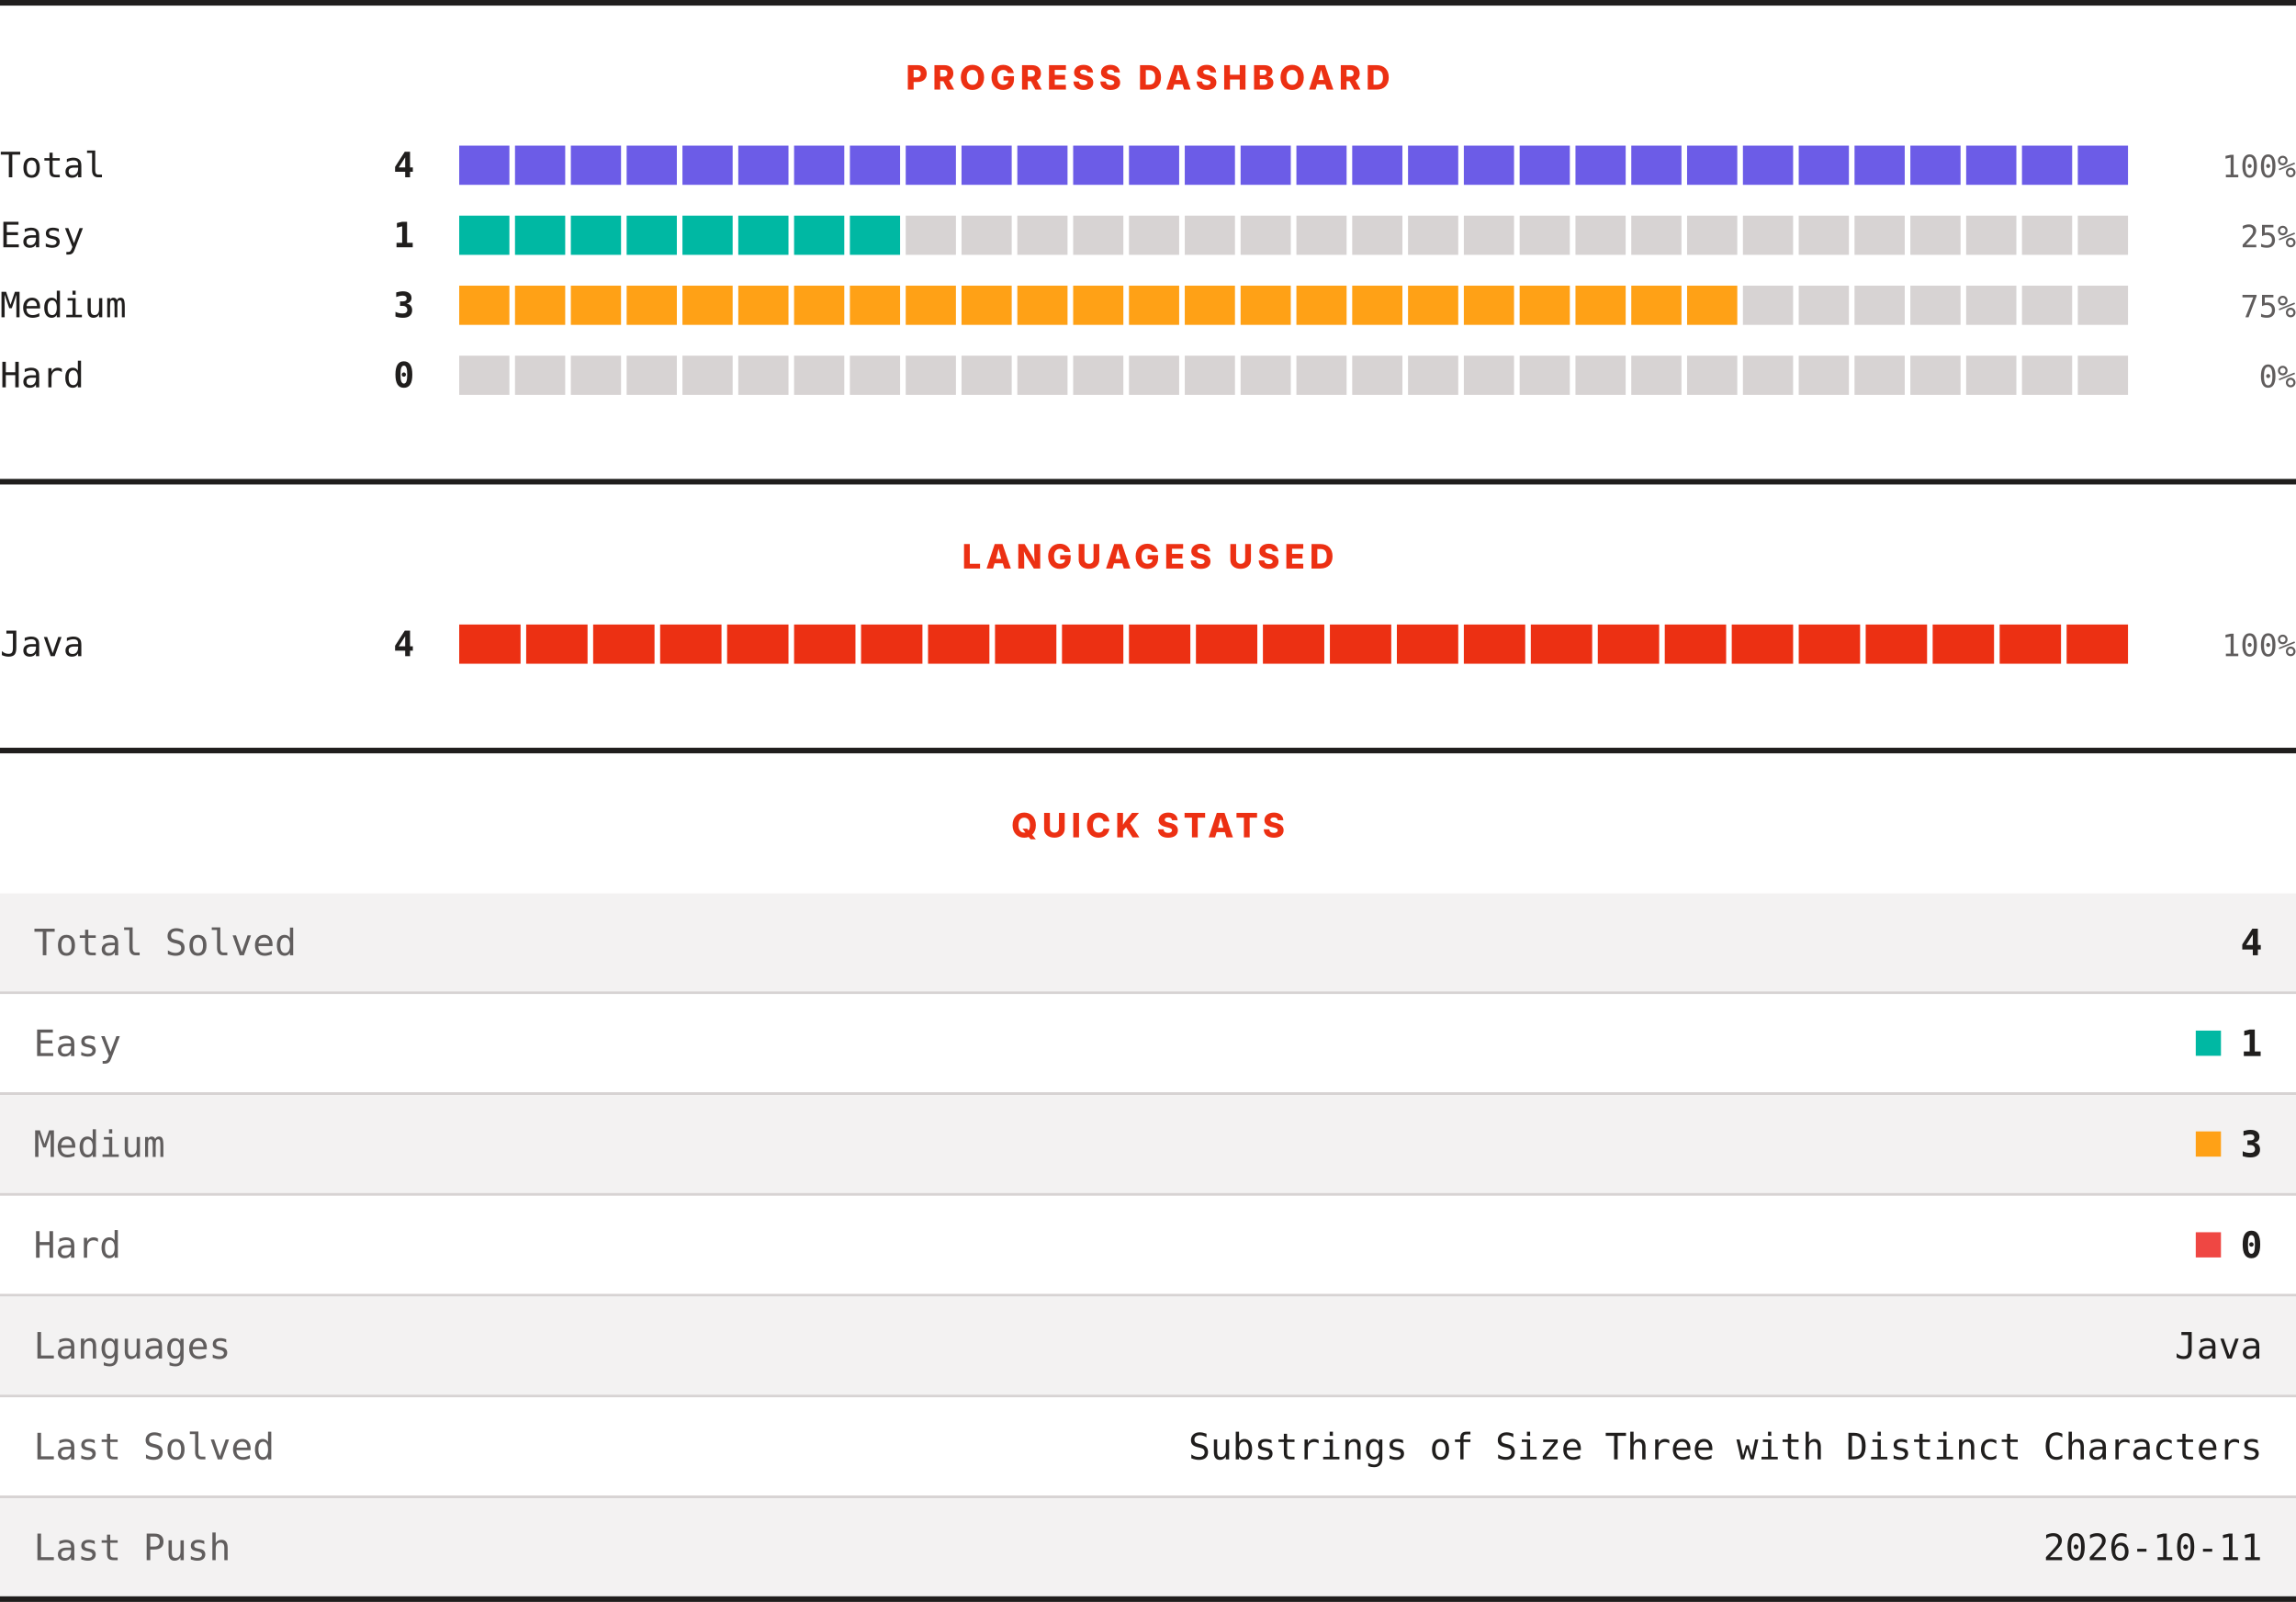
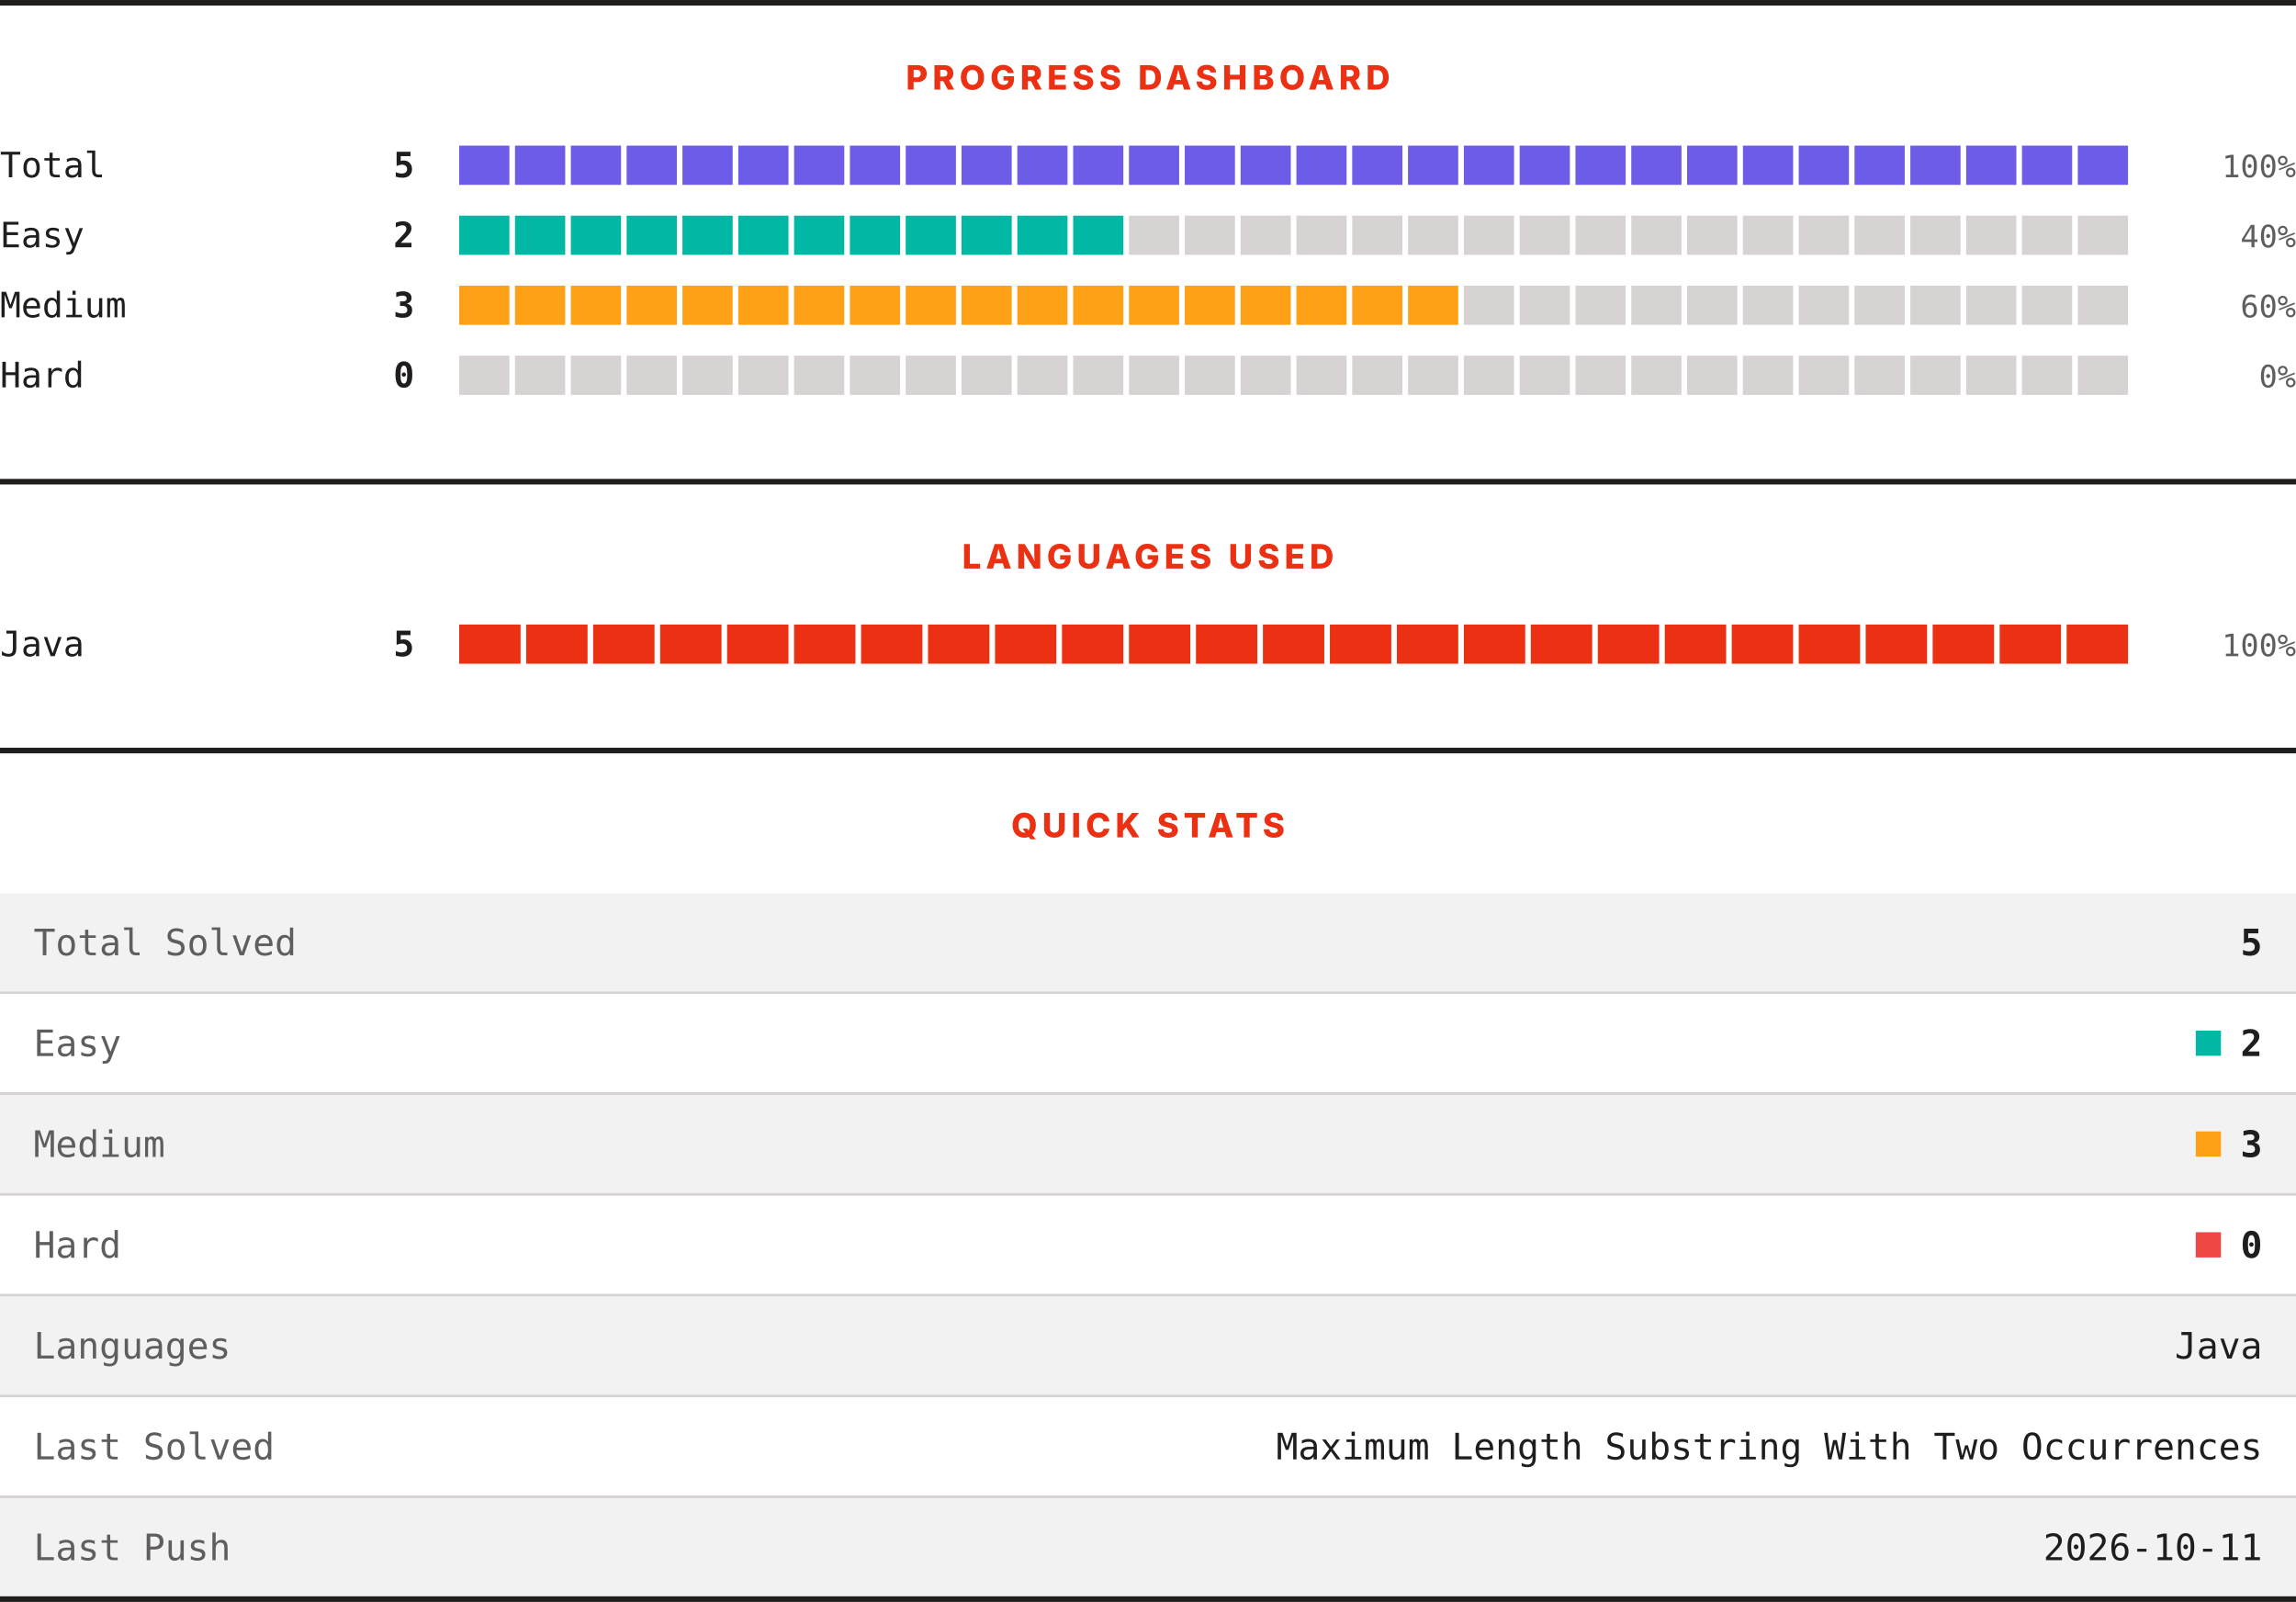
<svg xmlns="http://www.w3.org/2000/svg" width="820" height="572" viewBox="0 0 820 572" role="img" aria-label="LeetCode progress, languages and quick stats">
  <rect width="820" height="572" fill="#ffffff" />
  <rect x="0" y="0" width="820" height="2" fill="#201e1d" />
  <text x="410" y="32" text-anchor="middle" font-family="Archivo, system-ui, -apple-system, Segoe UI, sans-serif" font-size="12" font-weight="800" letter-spacing="1.68" fill="#ec3013">PROGRESS DASHBOARD</text>
  <text x="0" y="63.3" font-family="ui-monospace, SFMono-Regular, Menlo, Consolas, monospace" font-size="12.5" fill="#201e1d">Total</text>
-   <text x="148" y="63.3" text-anchor="end" font-family="ui-monospace, SFMono-Regular, Menlo, Consolas, monospace" font-size="12.5" font-weight="700" fill="#201e1d">4</text>
+   <text x="148" y="63.3" text-anchor="end" font-family="ui-monospace, SFMono-Regular, Menlo, Consolas, monospace" font-size="12.5" font-weight="700" fill="#201e1d">5</text>
  <rect x="164.00" y="52" width="17.93" height="14" fill="#6c5ce7" />
  <rect x="183.93" y="52" width="17.93" height="14" fill="#6c5ce7" />
  <rect x="203.87" y="52" width="17.93" height="14" fill="#6c5ce7" />
  <rect x="223.80" y="52" width="17.93" height="14" fill="#6c5ce7" />
  <rect x="243.73" y="52" width="17.93" height="14" fill="#6c5ce7" />
  <rect x="263.67" y="52" width="17.93" height="14" fill="#6c5ce7" />
  <rect x="283.60" y="52" width="17.93" height="14" fill="#6c5ce7" />
  <rect x="303.53" y="52" width="17.93" height="14" fill="#6c5ce7" />
  <rect x="323.47" y="52" width="17.93" height="14" fill="#6c5ce7" />
  <rect x="343.40" y="52" width="17.93" height="14" fill="#6c5ce7" />
  <rect x="363.33" y="52" width="17.93" height="14" fill="#6c5ce7" />
  <rect x="383.27" y="52" width="17.93" height="14" fill="#6c5ce7" />
  <rect x="403.20" y="52" width="17.93" height="14" fill="#6c5ce7" />
  <rect x="423.13" y="52" width="17.93" height="14" fill="#6c5ce7" />
  <rect x="443.07" y="52" width="17.93" height="14" fill="#6c5ce7" />
  <rect x="463.00" y="52" width="17.93" height="14" fill="#6c5ce7" />
  <rect x="482.93" y="52" width="17.93" height="14" fill="#6c5ce7" />
  <rect x="502.87" y="52" width="17.93" height="14" fill="#6c5ce7" />
  <rect x="522.80" y="52" width="17.93" height="14" fill="#6c5ce7" />
  <rect x="542.73" y="52" width="17.93" height="14" fill="#6c5ce7" />
  <rect x="562.67" y="52" width="17.93" height="14" fill="#6c5ce7" />
  <rect x="582.60" y="52" width="17.93" height="14" fill="#6c5ce7" />
  <rect x="602.53" y="52" width="17.93" height="14" fill="#6c5ce7" />
  <rect x="622.47" y="52" width="17.93" height="14" fill="#6c5ce7" />
  <rect x="642.40" y="52" width="17.93" height="14" fill="#6c5ce7" />
  <rect x="662.33" y="52" width="17.93" height="14" fill="#6c5ce7" />
  <rect x="682.27" y="52" width="17.93" height="14" fill="#6c5ce7" />
  <rect x="702.20" y="52" width="17.93" height="14" fill="#6c5ce7" />
  <rect x="722.13" y="52" width="17.93" height="14" fill="#6c5ce7" />
  <rect x="742.07" y="52" width="17.93" height="14" fill="#6c5ce7" />
  <text x="820" y="63.3" text-anchor="end" font-family="ui-monospace, SFMono-Regular, Menlo, Consolas, monospace" font-size="11" fill="#605d5d">100%</text>
  <text x="0" y="88.3" font-family="ui-monospace, SFMono-Regular, Menlo, Consolas, monospace" font-size="12.5" fill="#201e1d">Easy</text>
-   <text x="148" y="88.3" text-anchor="end" font-family="ui-monospace, SFMono-Regular, Menlo, Consolas, monospace" font-size="12.5" font-weight="700" fill="#201e1d">1</text>
+   <text x="148" y="88.3" text-anchor="end" font-family="ui-monospace, SFMono-Regular, Menlo, Consolas, monospace" font-size="12.5" font-weight="700" fill="#201e1d">2</text>
  <rect x="164.00" y="77" width="17.93" height="14" fill="#00b8a3" />
  <rect x="183.93" y="77" width="17.93" height="14" fill="#00b8a3" />
  <rect x="203.87" y="77" width="17.93" height="14" fill="#00b8a3" />
  <rect x="223.80" y="77" width="17.93" height="14" fill="#00b8a3" />
  <rect x="243.73" y="77" width="17.93" height="14" fill="#00b8a3" />
  <rect x="263.67" y="77" width="17.93" height="14" fill="#00b8a3" />
  <rect x="283.60" y="77" width="17.93" height="14" fill="#00b8a3" />
  <rect x="303.53" y="77" width="17.93" height="14" fill="#00b8a3" />
-   <rect x="323.47" y="77" width="17.93" height="14" fill="#d7d3d3" />
-   <rect x="343.40" y="77" width="17.93" height="14" fill="#d7d3d3" />
-   <rect x="363.33" y="77" width="17.93" height="14" fill="#d7d3d3" />
-   <rect x="383.27" y="77" width="17.93" height="14" fill="#d7d3d3" />
+   <rect x="323.47" y="77" width="17.93" height="14" fill="#00b8a3" />
+   <rect x="343.40" y="77" width="17.93" height="14" fill="#00b8a3" />
+   <rect x="363.33" y="77" width="17.93" height="14" fill="#00b8a3" />
+   <rect x="383.27" y="77" width="17.93" height="14" fill="#00b8a3" />
  <rect x="403.20" y="77" width="17.93" height="14" fill="#d7d3d3" />
  <rect x="423.13" y="77" width="17.93" height="14" fill="#d7d3d3" />
  <rect x="443.07" y="77" width="17.93" height="14" fill="#d7d3d3" />
  <rect x="463.00" y="77" width="17.93" height="14" fill="#d7d3d3" />
  <rect x="482.93" y="77" width="17.93" height="14" fill="#d7d3d3" />
  <rect x="502.87" y="77" width="17.93" height="14" fill="#d7d3d3" />
  <rect x="522.80" y="77" width="17.93" height="14" fill="#d7d3d3" />
  <rect x="542.73" y="77" width="17.93" height="14" fill="#d7d3d3" />
  <rect x="562.67" y="77" width="17.93" height="14" fill="#d7d3d3" />
  <rect x="582.60" y="77" width="17.93" height="14" fill="#d7d3d3" />
  <rect x="602.53" y="77" width="17.93" height="14" fill="#d7d3d3" />
  <rect x="622.47" y="77" width="17.93" height="14" fill="#d7d3d3" />
  <rect x="642.40" y="77" width="17.93" height="14" fill="#d7d3d3" />
  <rect x="662.33" y="77" width="17.93" height="14" fill="#d7d3d3" />
  <rect x="682.27" y="77" width="17.93" height="14" fill="#d7d3d3" />
  <rect x="702.20" y="77" width="17.93" height="14" fill="#d7d3d3" />
  <rect x="722.13" y="77" width="17.93" height="14" fill="#d7d3d3" />
  <rect x="742.07" y="77" width="17.93" height="14" fill="#d7d3d3" />
-   <text x="820" y="88.3" text-anchor="end" font-family="ui-monospace, SFMono-Regular, Menlo, Consolas, monospace" font-size="11" fill="#605d5d">25%</text>
+   <text x="820" y="88.3" text-anchor="end" font-family="ui-monospace, SFMono-Regular, Menlo, Consolas, monospace" font-size="11" fill="#605d5d">40%</text>
  <text x="0" y="113.3" font-family="ui-monospace, SFMono-Regular, Menlo, Consolas, monospace" font-size="12.5" fill="#201e1d">Medium</text>
  <text x="148" y="113.3" text-anchor="end" font-family="ui-monospace, SFMono-Regular, Menlo, Consolas, monospace" font-size="12.5" font-weight="700" fill="#201e1d">3</text>
  <rect x="164.00" y="102" width="17.93" height="14" fill="#ffa116" />
  <rect x="183.93" y="102" width="17.93" height="14" fill="#ffa116" />
  <rect x="203.87" y="102" width="17.93" height="14" fill="#ffa116" />
  <rect x="223.80" y="102" width="17.93" height="14" fill="#ffa116" />
  <rect x="243.73" y="102" width="17.93" height="14" fill="#ffa116" />
  <rect x="263.67" y="102" width="17.93" height="14" fill="#ffa116" />
  <rect x="283.60" y="102" width="17.93" height="14" fill="#ffa116" />
  <rect x="303.53" y="102" width="17.93" height="14" fill="#ffa116" />
  <rect x="323.47" y="102" width="17.93" height="14" fill="#ffa116" />
  <rect x="343.40" y="102" width="17.93" height="14" fill="#ffa116" />
  <rect x="363.33" y="102" width="17.93" height="14" fill="#ffa116" />
  <rect x="383.27" y="102" width="17.93" height="14" fill="#ffa116" />
  <rect x="403.20" y="102" width="17.93" height="14" fill="#ffa116" />
  <rect x="423.13" y="102" width="17.93" height="14" fill="#ffa116" />
  <rect x="443.07" y="102" width="17.93" height="14" fill="#ffa116" />
  <rect x="463.00" y="102" width="17.93" height="14" fill="#ffa116" />
  <rect x="482.93" y="102" width="17.93" height="14" fill="#ffa116" />
  <rect x="502.87" y="102" width="17.93" height="14" fill="#ffa116" />
-   <rect x="522.80" y="102" width="17.93" height="14" fill="#ffa116" />
-   <rect x="542.73" y="102" width="17.93" height="14" fill="#ffa116" />
-   <rect x="562.67" y="102" width="17.93" height="14" fill="#ffa116" />
-   <rect x="582.60" y="102" width="17.93" height="14" fill="#ffa116" />
-   <rect x="602.53" y="102" width="17.93" height="14" fill="#ffa116" />
+   <rect x="522.80" y="102" width="17.93" height="14" fill="#d7d3d3" />
+   <rect x="542.73" y="102" width="17.93" height="14" fill="#d7d3d3" />
+   <rect x="562.67" y="102" width="17.93" height="14" fill="#d7d3d3" />
+   <rect x="582.60" y="102" width="17.93" height="14" fill="#d7d3d3" />
+   <rect x="602.53" y="102" width="17.93" height="14" fill="#d7d3d3" />
  <rect x="622.47" y="102" width="17.93" height="14" fill="#d7d3d3" />
  <rect x="642.40" y="102" width="17.93" height="14" fill="#d7d3d3" />
  <rect x="662.33" y="102" width="17.93" height="14" fill="#d7d3d3" />
  <rect x="682.27" y="102" width="17.93" height="14" fill="#d7d3d3" />
  <rect x="702.20" y="102" width="17.93" height="14" fill="#d7d3d3" />
  <rect x="722.13" y="102" width="17.93" height="14" fill="#d7d3d3" />
  <rect x="742.07" y="102" width="17.93" height="14" fill="#d7d3d3" />
-   <text x="820" y="113.3" text-anchor="end" font-family="ui-monospace, SFMono-Regular, Menlo, Consolas, monospace" font-size="11" fill="#605d5d">75%</text>
+   <text x="820" y="113.3" text-anchor="end" font-family="ui-monospace, SFMono-Regular, Menlo, Consolas, monospace" font-size="11" fill="#605d5d">60%</text>
  <text x="0" y="138.3" font-family="ui-monospace, SFMono-Regular, Menlo, Consolas, monospace" font-size="12.5" fill="#201e1d">Hard</text>
  <text x="148" y="138.3" text-anchor="end" font-family="ui-monospace, SFMono-Regular, Menlo, Consolas, monospace" font-size="12.5" font-weight="700" fill="#201e1d">0</text>
  <rect x="164.00" y="127" width="17.93" height="14" fill="#d7d3d3" />
  <rect x="183.93" y="127" width="17.93" height="14" fill="#d7d3d3" />
  <rect x="203.87" y="127" width="17.93" height="14" fill="#d7d3d3" />
  <rect x="223.80" y="127" width="17.93" height="14" fill="#d7d3d3" />
  <rect x="243.73" y="127" width="17.93" height="14" fill="#d7d3d3" />
  <rect x="263.67" y="127" width="17.93" height="14" fill="#d7d3d3" />
  <rect x="283.60" y="127" width="17.93" height="14" fill="#d7d3d3" />
  <rect x="303.53" y="127" width="17.93" height="14" fill="#d7d3d3" />
  <rect x="323.47" y="127" width="17.93" height="14" fill="#d7d3d3" />
  <rect x="343.40" y="127" width="17.93" height="14" fill="#d7d3d3" />
  <rect x="363.33" y="127" width="17.93" height="14" fill="#d7d3d3" />
  <rect x="383.27" y="127" width="17.93" height="14" fill="#d7d3d3" />
  <rect x="403.20" y="127" width="17.93" height="14" fill="#d7d3d3" />
  <rect x="423.13" y="127" width="17.93" height="14" fill="#d7d3d3" />
  <rect x="443.07" y="127" width="17.93" height="14" fill="#d7d3d3" />
  <rect x="463.00" y="127" width="17.93" height="14" fill="#d7d3d3" />
  <rect x="482.93" y="127" width="17.93" height="14" fill="#d7d3d3" />
  <rect x="502.87" y="127" width="17.93" height="14" fill="#d7d3d3" />
  <rect x="522.80" y="127" width="17.93" height="14" fill="#d7d3d3" />
  <rect x="542.73" y="127" width="17.93" height="14" fill="#d7d3d3" />
  <rect x="562.67" y="127" width="17.93" height="14" fill="#d7d3d3" />
  <rect x="582.60" y="127" width="17.93" height="14" fill="#d7d3d3" />
  <rect x="602.53" y="127" width="17.93" height="14" fill="#d7d3d3" />
  <rect x="622.47" y="127" width="17.93" height="14" fill="#d7d3d3" />
  <rect x="642.40" y="127" width="17.93" height="14" fill="#d7d3d3" />
  <rect x="662.33" y="127" width="17.93" height="14" fill="#d7d3d3" />
  <rect x="682.27" y="127" width="17.93" height="14" fill="#d7d3d3" />
  <rect x="702.20" y="127" width="17.93" height="14" fill="#d7d3d3" />
  <rect x="722.13" y="127" width="17.93" height="14" fill="#d7d3d3" />
  <rect x="742.07" y="127" width="17.93" height="14" fill="#d7d3d3" />
  <text x="820" y="138.3" text-anchor="end" font-family="ui-monospace, SFMono-Regular, Menlo, Consolas, monospace" font-size="11" fill="#605d5d">0%</text>
  <rect x="0" y="171" width="820" height="2" fill="#201e1d" />
  <text x="410" y="203" text-anchor="middle" font-family="Archivo, system-ui, -apple-system, Segoe UI, sans-serif" font-size="12" font-weight="800" letter-spacing="1.68" fill="#ec3013">LANGUAGES USED</text>
  <text x="0" y="234.3" font-family="ui-monospace, SFMono-Regular, Menlo, Consolas, monospace" font-size="12.5" fill="#201e1d">Java</text>
-   <text x="148" y="234.3" text-anchor="end" font-family="ui-monospace, SFMono-Regular, Menlo, Consolas, monospace" font-size="12.5" font-weight="700" fill="#201e1d">4</text>
+   <text x="148" y="234.3" text-anchor="end" font-family="ui-monospace, SFMono-Regular, Menlo, Consolas, monospace" font-size="12.5" font-weight="700" fill="#201e1d">5</text>
  <rect x="164.00" y="223" width="21.92" height="14" fill="#ec3013" />
  <rect x="187.92" y="223" width="21.92" height="14" fill="#ec3013" />
  <rect x="211.84" y="223" width="21.92" height="14" fill="#ec3013" />
  <rect x="235.76" y="223" width="21.92" height="14" fill="#ec3013" />
  <rect x="259.68" y="223" width="21.92" height="14" fill="#ec3013" />
  <rect x="283.60" y="223" width="21.92" height="14" fill="#ec3013" />
  <rect x="307.52" y="223" width="21.92" height="14" fill="#ec3013" />
  <rect x="331.44" y="223" width="21.92" height="14" fill="#ec3013" />
  <rect x="355.36" y="223" width="21.92" height="14" fill="#ec3013" />
  <rect x="379.28" y="223" width="21.92" height="14" fill="#ec3013" />
  <rect x="403.20" y="223" width="21.92" height="14" fill="#ec3013" />
  <rect x="427.12" y="223" width="21.92" height="14" fill="#ec3013" />
  <rect x="451.04" y="223" width="21.92" height="14" fill="#ec3013" />
  <rect x="474.96" y="223" width="21.92" height="14" fill="#ec3013" />
  <rect x="498.88" y="223" width="21.92" height="14" fill="#ec3013" />
  <rect x="522.80" y="223" width="21.92" height="14" fill="#ec3013" />
  <rect x="546.72" y="223" width="21.92" height="14" fill="#ec3013" />
  <rect x="570.64" y="223" width="21.92" height="14" fill="#ec3013" />
  <rect x="594.56" y="223" width="21.92" height="14" fill="#ec3013" />
  <rect x="618.48" y="223" width="21.92" height="14" fill="#ec3013" />
  <rect x="642.40" y="223" width="21.92" height="14" fill="#ec3013" />
  <rect x="666.32" y="223" width="21.92" height="14" fill="#ec3013" />
  <rect x="690.24" y="223" width="21.92" height="14" fill="#ec3013" />
  <rect x="714.16" y="223" width="21.92" height="14" fill="#ec3013" />
  <rect x="738.08" y="223" width="21.92" height="14" fill="#ec3013" />
  <text x="820" y="234.3" text-anchor="end" font-family="ui-monospace, SFMono-Regular, Menlo, Consolas, monospace" font-size="11" fill="#605d5d">100%</text>
  <rect x="0" y="267" width="820" height="2" fill="#201e1d" />
  <text x="410" y="299" text-anchor="middle" font-family="Archivo, system-ui, -apple-system, Segoe UI, sans-serif" font-size="12" font-weight="800" letter-spacing="1.68" fill="#ec3013">QUICK STATS</text>
  <rect x="0" y="319" width="820" height="35" fill="#f3f2f2" />
  <text x="12" y="341.1" font-family="ui-monospace, SFMono-Regular, Menlo, Consolas, monospace" font-size="13" fill="#605d5d">Total Solved</text>
-   <text x="808" y="341.1" text-anchor="end" font-family="ui-monospace, SFMono-Regular, Menlo, Consolas, monospace" font-size="13" font-weight="700" fill="#201e1d">4</text>
+   <text x="808" y="341.1" text-anchor="end" font-family="ui-monospace, SFMono-Regular, Menlo, Consolas, monospace" font-size="13" font-weight="700" fill="#201e1d">5</text>
  <rect x="0" y="354" width="820" height="1" fill="#d7d3d3" />
  <rect x="0" y="355" width="820" height="35" fill="#ffffff" />
  <text x="12" y="377.1" font-family="ui-monospace, SFMono-Regular, Menlo, Consolas, monospace" font-size="13" fill="#605d5d">Easy</text>
  <rect x="784.2" y="368" width="9" height="9" fill="#00b8a3" />
-   <text x="808" y="377.1" text-anchor="end" font-family="ui-monospace, SFMono-Regular, Menlo, Consolas, monospace" font-size="13" font-weight="700" fill="#201e1d">1</text>
+   <text x="808" y="377.1" text-anchor="end" font-family="ui-monospace, SFMono-Regular, Menlo, Consolas, monospace" font-size="13" font-weight="700" fill="#201e1d">2</text>
  <rect x="0" y="390" width="820" height="1" fill="#d7d3d3" />
  <rect x="0" y="391" width="820" height="35" fill="#f3f2f2" />
  <text x="12" y="413.1" font-family="ui-monospace, SFMono-Regular, Menlo, Consolas, monospace" font-size="13" fill="#605d5d">Medium</text>
  <rect x="784.2" y="404" width="9" height="9" fill="#ffa116" />
  <text x="808" y="413.1" text-anchor="end" font-family="ui-monospace, SFMono-Regular, Menlo, Consolas, monospace" font-size="13" font-weight="700" fill="#201e1d">3</text>
  <rect x="0" y="426" width="820" height="1" fill="#d7d3d3" />
  <rect x="0" y="427" width="820" height="35" fill="#ffffff" />
  <text x="12" y="449.1" font-family="ui-monospace, SFMono-Regular, Menlo, Consolas, monospace" font-size="13" fill="#605d5d">Hard</text>
  <rect x="784.2" y="440" width="9" height="9" fill="#ef4743" />
  <text x="808" y="449.1" text-anchor="end" font-family="ui-monospace, SFMono-Regular, Menlo, Consolas, monospace" font-size="13" font-weight="700" fill="#201e1d">0</text>
  <rect x="0" y="462" width="820" height="1" fill="#d7d3d3" />
  <rect x="0" y="463" width="820" height="35" fill="#f3f2f2" />
  <text x="12" y="485.1" font-family="ui-monospace, SFMono-Regular, Menlo, Consolas, monospace" font-size="13" fill="#605d5d">Languages</text>
  <text x="808" y="485.1" text-anchor="end" font-family="ui-monospace, SFMono-Regular, Menlo, Consolas, monospace" font-size="13" fill="#201e1d">Java</text>
  <rect x="0" y="498" width="820" height="1" fill="#d7d3d3" />
  <rect x="0" y="499" width="820" height="35" fill="#ffffff" />
  <text x="12" y="521.1" font-family="ui-monospace, SFMono-Regular, Menlo, Consolas, monospace" font-size="13" fill="#605d5d">Last Solved</text>
-   <text x="808" y="521.1" text-anchor="end" font-family="ui-monospace, SFMono-Regular, Menlo, Consolas, monospace" font-size="13" fill="#201e1d">Substrings of Size Three with Distinct Characters</text>
+   <text x="808" y="521.1" text-anchor="end" font-family="ui-monospace, SFMono-Regular, Menlo, Consolas, monospace" font-size="13" fill="#201e1d">Maximum Length Substring With Two Occurrences</text>
  <rect x="0" y="534" width="820" height="1" fill="#d7d3d3" />
  <rect x="0" y="535" width="820" height="35" fill="#f3f2f2" />
  <text x="12" y="557.1" font-family="ui-monospace, SFMono-Regular, Menlo, Consolas, monospace" font-size="13" fill="#605d5d">Last Push</text>
  <text x="808" y="557.1" text-anchor="end" font-family="ui-monospace, SFMono-Regular, Menlo, Consolas, monospace" font-size="13" fill="#201e1d">2026-10-11</text>
  <rect x="0" y="570" width="820" height="2" fill="#201e1d" />
</svg>
